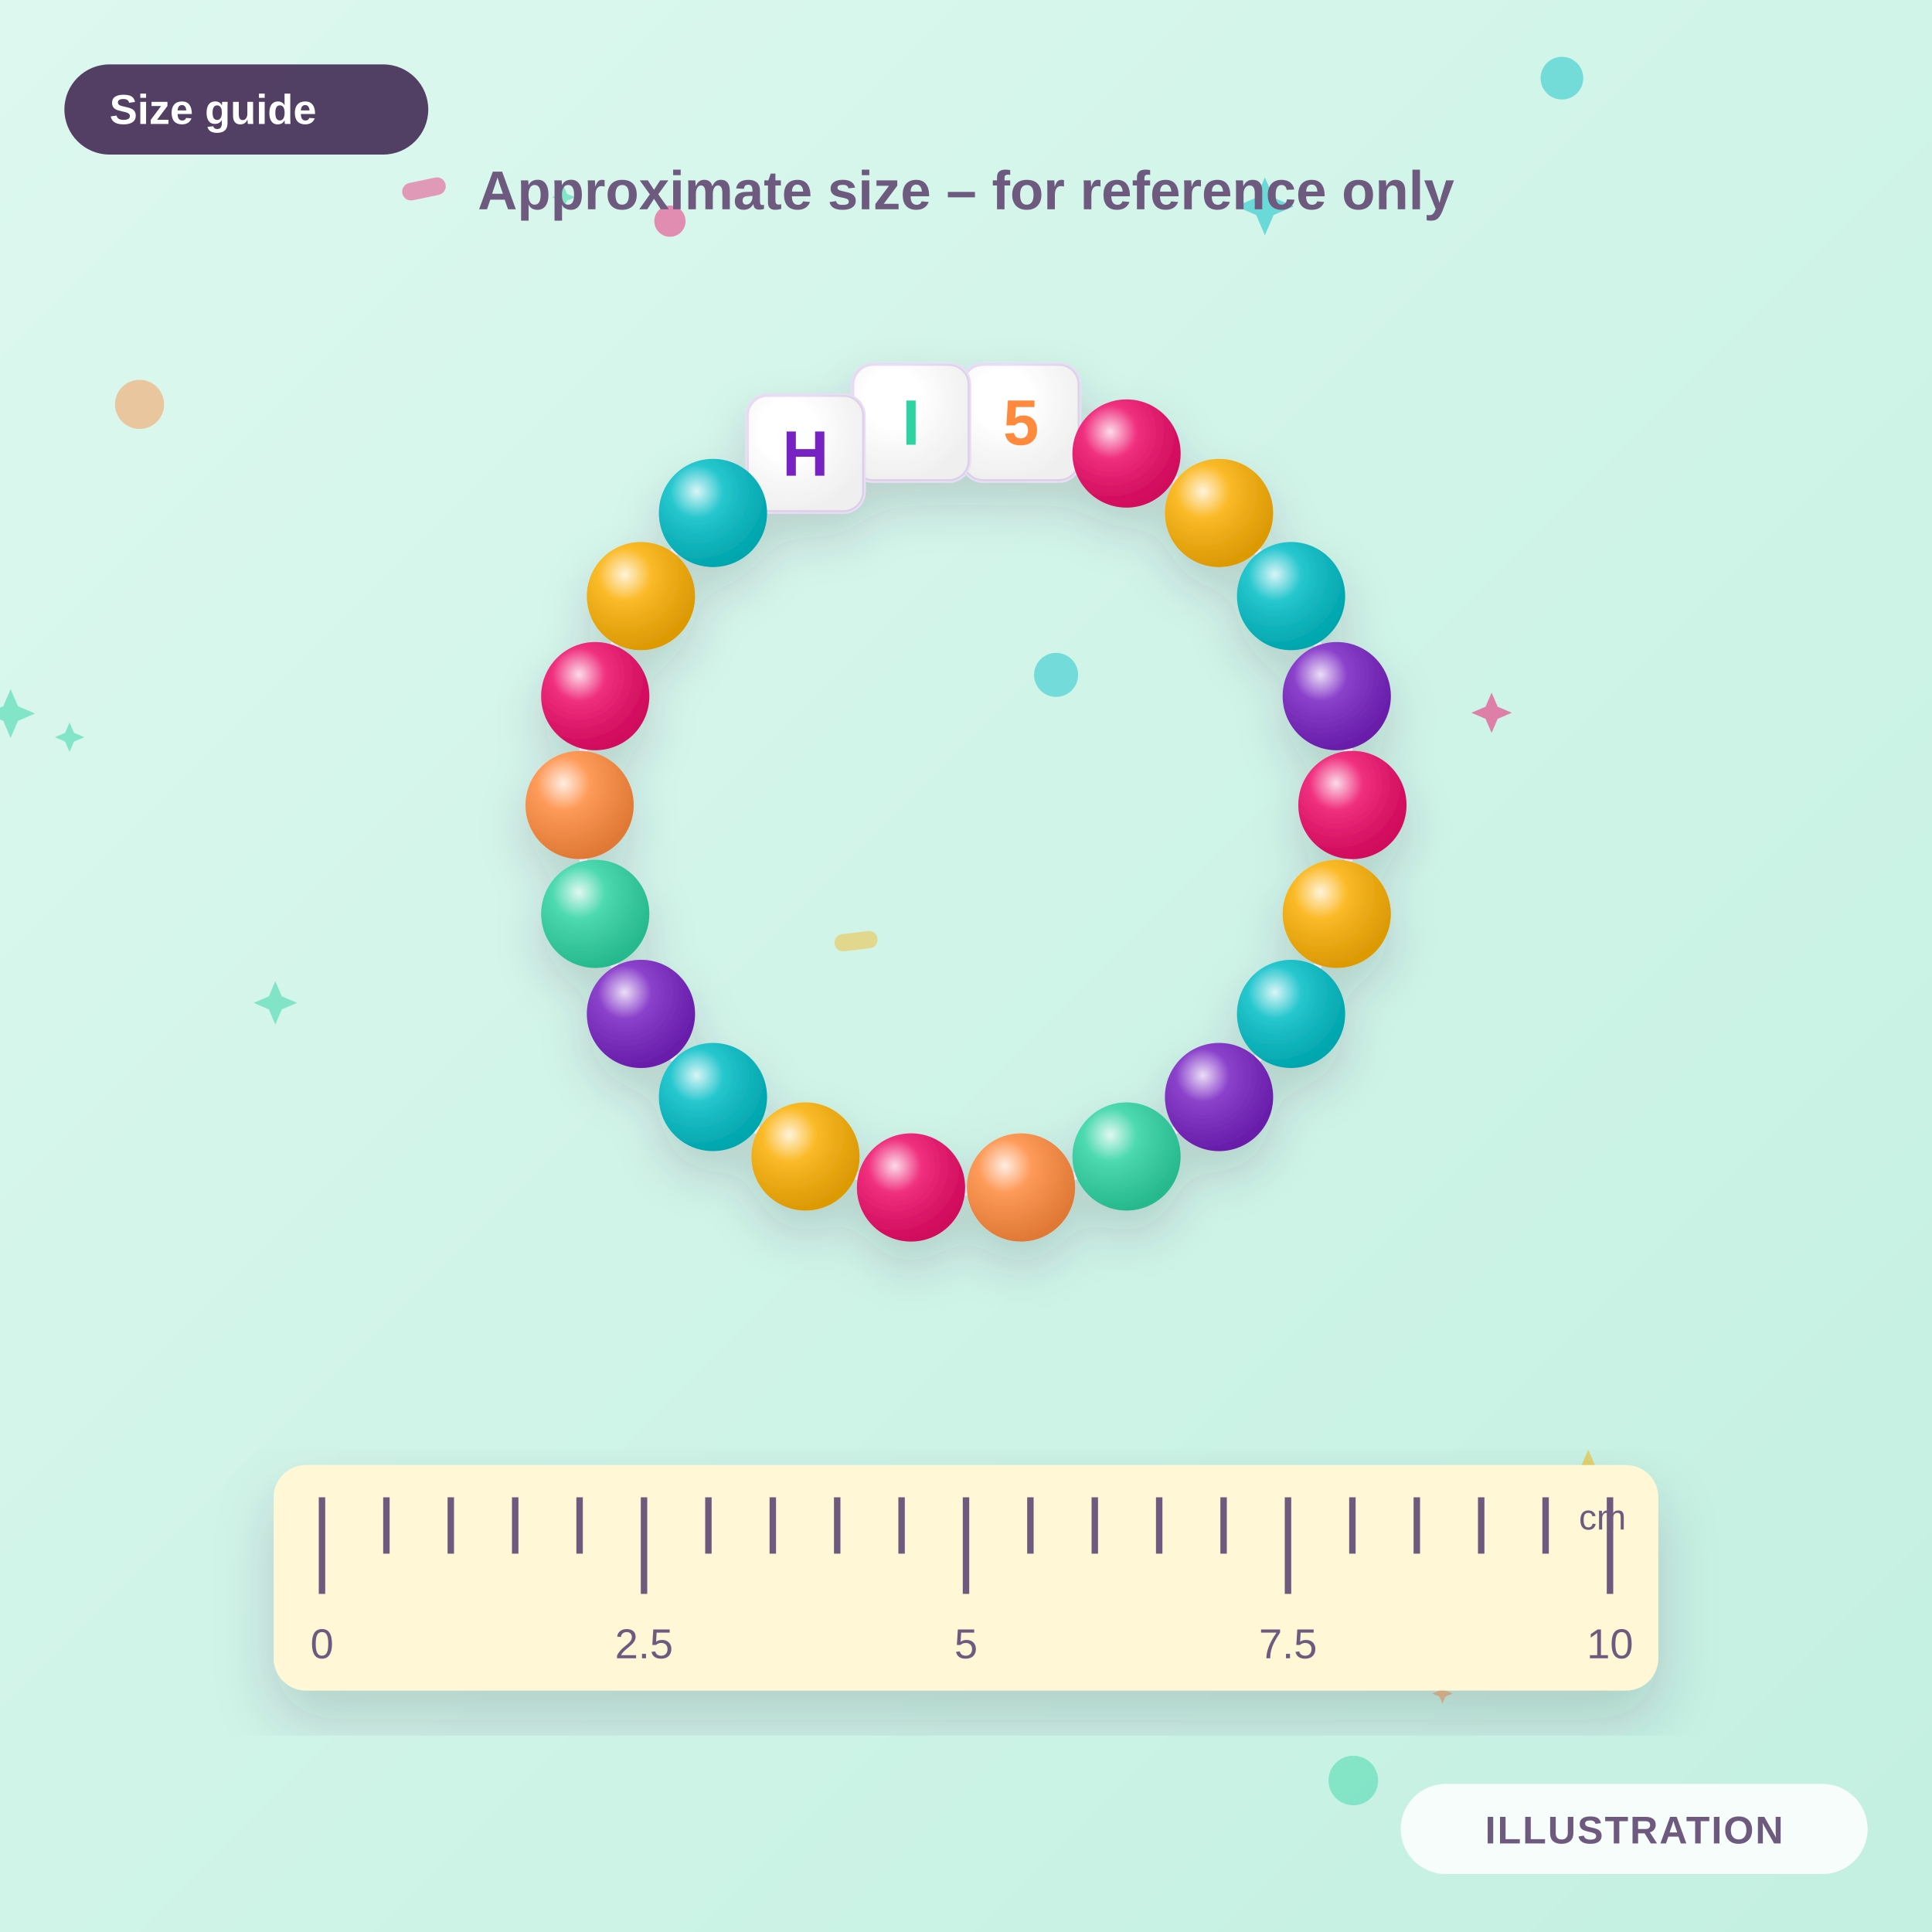
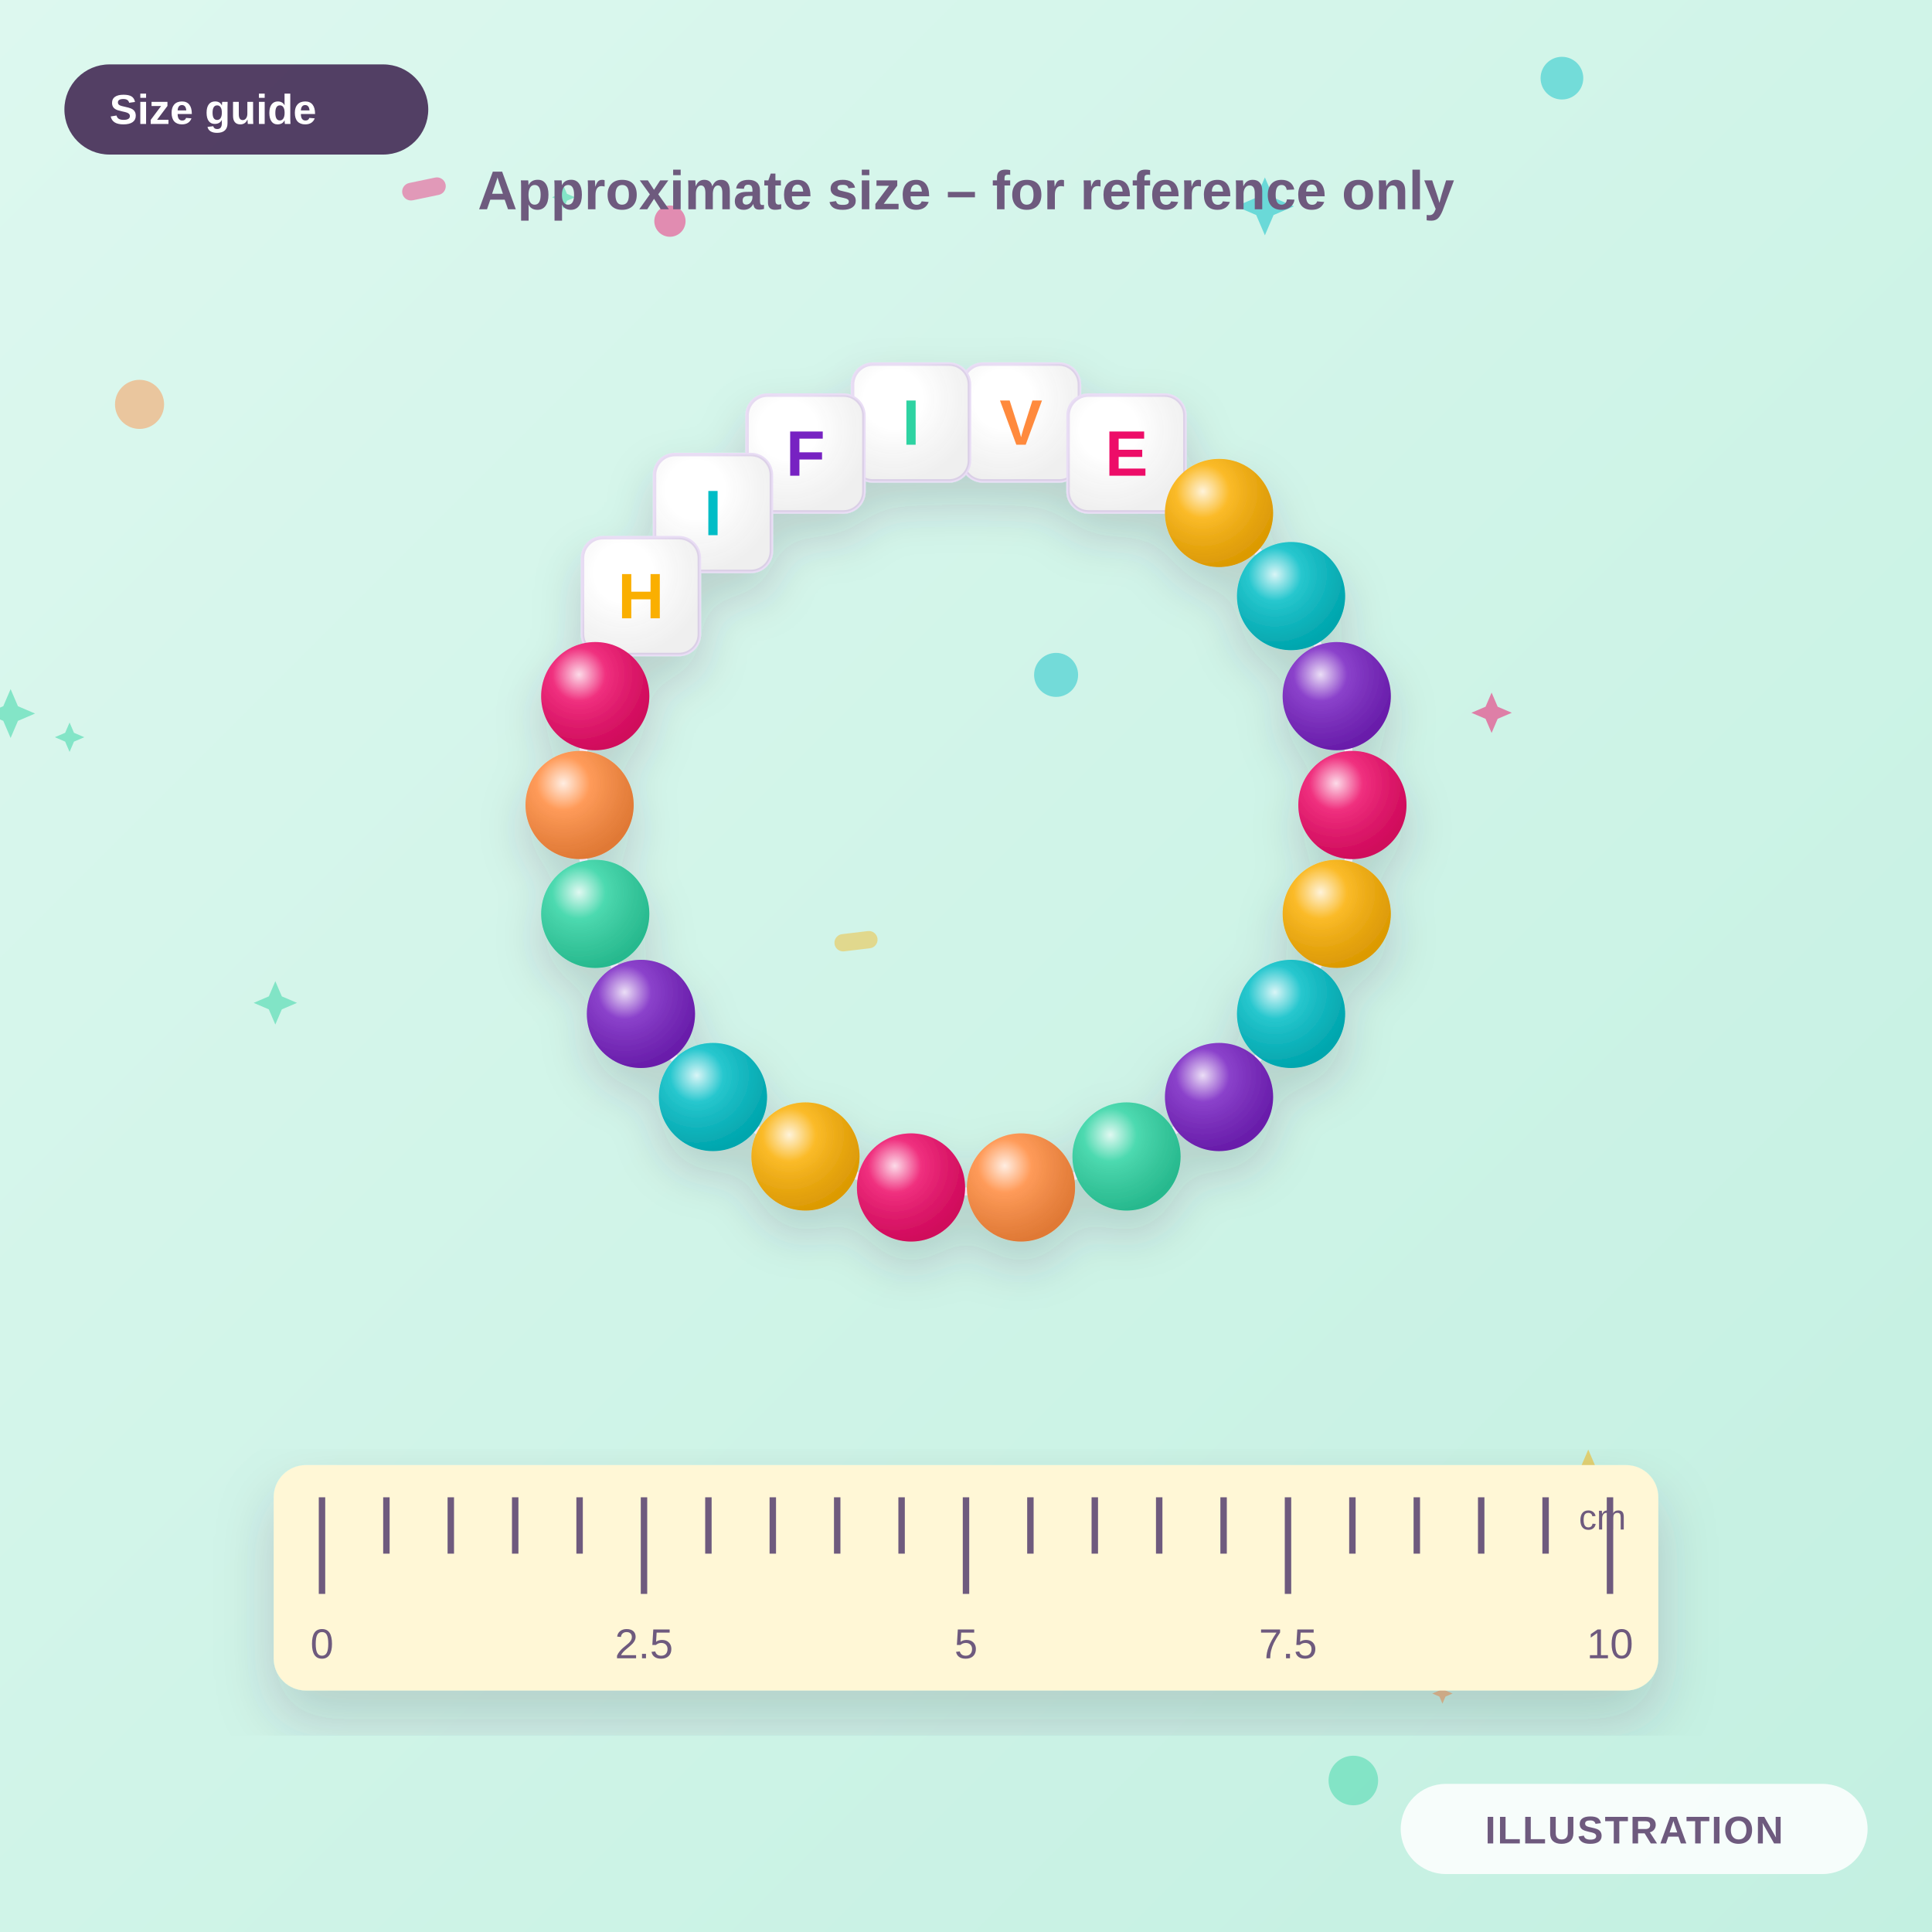
<svg xmlns="http://www.w3.org/2000/svg" viewBox="0 0 1200 1200" width="1200" height="1200" role="img">
  <defs>
    <linearGradient id="bg-alphabet-bead-bracelet-size-reference" x1="0" y1="0" x2="1" y2="1">
      <stop offset="0" stop-color="#DDF8EF" />
      <stop offset="1" stop-color="#C3F0E1" />
    </linearGradient>
    <radialGradient id="shine-alphabet-bead-bracelet-size-reference" cx="0.35" cy="0.3" r="0.7">
      <stop offset="0" stop-color="#fff" stop-opacity="0.85" />
      <stop offset="0.35" stop-color="#fff" stop-opacity="0.15" />
      <stop offset="1" stop-color="#000" stop-opacity="0.12" />
    </radialGradient>
    <filter id="shadow-alphabet-bead-bracelet-size-reference" x="-20%" y="-20%" width="140%" height="140%">
      <feDropShadow dx="0" dy="18" stdDeviation="18" flood-color="#3B1F4C" flood-opacity="0.18" />
    </filter>
  </defs>
  <rect width="1200" height="1200" fill="url(#bg-alphabet-bead-bracelet-size-reference)" />
  <circle cx="458.913" cy="982.409" r="15.614" fill="#7721C2" opacity="0.45" />
  <path d="M171.008 609.435 L175.047 618.859 L184.471 622.897 L175.047 626.936 L171.008 636.36 L166.97 626.936 L157.546 622.897 L166.97 618.859Z" fill="#2ED3A2" opacity="0.5" />
  <path d="M350.013 115.391 L352.155 120.388 L357.152 122.53 L352.155 124.671 L350.013 129.669 L347.872 124.671 L342.874 122.53 L347.872 120.388Z" fill="#2ED3A2" opacity="0.5" />
  <rect x="654.894" y="1022.918" width="22.103" height="8.841" rx="4.421" fill="#FAAF04" opacity="0.4" transform="rotate(154.2681 654.8936 1022.918)" />
  <circle cx="416.104" cy="137.356" r="9.708" fill="#ED0C68" opacity="0.45" />
  <circle cx="503.979" cy="299.286" r="15.555" fill="#FAAF04" opacity="0.45" />
  <path d="M926.463 430.175 L930.224 438.953 L939.002 442.714 L930.224 446.476 L926.463 455.253 L922.701 446.476 L913.924 442.714 L922.701 438.953Z" fill="#ED0C68" opacity="0.5" />
  <circle cx="86.677" cy="251.165" r="15.25" fill="#FF8A3D" opacity="0.45" />
  <path d="M895.927 1045.554 L897.822 1049.975 L902.243 1051.87 L897.822 1053.764 L895.927 1058.185 L894.033 1053.764 L889.612 1051.87 L894.033 1049.975Z" fill="#FF8A3D" opacity="0.5" />
  <path d="M43.21 448.756 L45.952 455.155 L52.35 457.897 L45.952 460.639 L43.21 467.037 L40.467 460.639 L34.069 457.897 L40.467 455.155Z" fill="#2ED3A2" opacity="0.5" />
  <circle cx="655.96" cy="419.189" r="13.668" fill="#01BDC6" opacity="0.45" />
  <rect x="545.669" y="588.349" width="26.889" height="10.756" rx="5.378" fill="#FAAF04" opacity="0.4" transform="rotate(173.199 545.6686 588.3487)" />
  <rect x="277.88" y="119.917" width="27.441" height="10.976" rx="5.488" fill="#ED0C68" opacity="0.4" transform="rotate(168.2023 277.8803 119.9174)" />
  <circle cx="840.585" cy="1105.906" r="15.393" fill="#2ED3A2" opacity="0.45" />
  <circle cx="970.142" cy="48.544" r="13.26" fill="#01BDC6" opacity="0.45" />
  <path d="M785.65 110.187 L791.044 122.774 L803.63 128.168 L791.044 133.562 L785.65 146.149 L780.255 133.562 L767.669 128.168 L780.255 122.774Z" fill="#01BDC6" opacity="0.5" />
  <path d="M6.592 428.005 L11.148 438.635 L21.779 443.191 L11.148 447.747 L6.592 458.378 L2.036 447.747 L-8.594 443.191 L2.036 438.635Z" fill="#2ED3A2" opacity="0.5" />
  <path d="M986.499 900.375 L990.977 910.822 L1001.424 915.3 L990.977 919.777 L986.499 930.224 L982.022 919.777 L971.575 915.3 L982.022 910.822Z" fill="#FAAF04" opacity="0.5" />
  <g transform="translate(120 20) scale(0.8)">
    <g filter="url(#shadow-alphabet-bead-bracelet-size-reference)">
      <ellipse cx="600" cy="600" rx="300" ry="300" fill="none" stroke="#F3E6F7" stroke-width="6" />
      <rect x="597.334" y="257.694" width="90.72" height="90.72" rx="15.876" fill="#FFFFFF" stroke="#E9DDF5" stroke-width="2.722" />
      <rect x="597.334" y="257.694" width="90.72" height="90.72" rx="15.876" fill="url(#shine-alphabet-bead-bracelet-size-reference)" opacity="0.5" />
-       <text x="642.694" y="320.29" text-anchor="middle" font-family="Arial Rounded MT Bold, Arial, sans-serif" font-weight="700" font-size="49.896" fill="#FF8A3D">5</text>
+       <text x="642.694" y="320.29" text-anchor="middle" font-family="Arial Rounded MT Bold, Arial, sans-serif" font-weight="700" font-size="49.896" fill="#FF8A3D">V</text>
      <rect x="511.946" y="257.694" width="90.72" height="90.72" rx="15.876" fill="#FFFFFF" stroke="#E9DDF5" stroke-width="2.722" />
      <rect x="511.946" y="257.694" width="90.72" height="90.72" rx="15.876" fill="url(#shine-alphabet-bead-bracelet-size-reference)" opacity="0.5" />
      <text x="557.306" y="320.29" text-anchor="middle" font-family="Arial Rounded MT Bold, Arial, sans-serif" font-weight="700" font-size="49.896" fill="#2ED3A2">I</text>
-       <circle cx="724.625" cy="327.11" r="42" fill="#ED0C68" />
-       <circle cx="724.625" cy="327.11" r="42" fill="url(#shine-alphabet-bead-bracelet-size-reference)" />
+       <rect x="679.265" y="281.75" width="90.72" height="90.72" rx="15.876" fill="#FFFFFF" stroke="#E9DDF5" stroke-width="2.722" />
+       <rect x="679.265" y="281.75" width="90.72" height="90.72" rx="15.876" fill="url(#shine-alphabet-bead-bracelet-size-reference)" opacity="0.5" />
+       <text x="724.625" y="344.347" text-anchor="middle" font-family="Arial Rounded MT Bold, Arial, sans-serif" font-weight="700" font-size="49.896" fill="#ED0C68">E</text>
      <rect x="430.015" y="281.75" width="90.72" height="90.72" rx="15.876" fill="#FFFFFF" stroke="#E9DDF5" stroke-width="2.722" />
      <rect x="430.015" y="281.75" width="90.72" height="90.72" rx="15.876" fill="url(#shine-alphabet-bead-bracelet-size-reference)" opacity="0.5" />
-       <text x="475.375" y="344.347" text-anchor="middle" font-family="Arial Rounded MT Bold, Arial, sans-serif" font-weight="700" font-size="49.896" fill="#7721C2">H</text>
-       <circle cx="403.542" cy="373.275" r="42" fill="#01BDC6" />
-       <circle cx="403.542" cy="373.275" r="42" fill="url(#shine-alphabet-bead-bracelet-size-reference)" />
+       <text x="475.375" y="344.347" text-anchor="middle" font-family="Arial Rounded MT Bold, Arial, sans-serif" font-weight="700" font-size="49.896" fill="#7721C2">F</text>
+       <rect x="358.182" y="327.915" width="90.72" height="90.72" rx="15.876" fill="#FFFFFF" stroke="#E9DDF5" stroke-width="2.722" />
+       <rect x="358.182" y="327.915" width="90.72" height="90.72" rx="15.876" fill="url(#shine-alphabet-bead-bracelet-size-reference)" opacity="0.5" />
+       <text x="403.542" y="390.512" text-anchor="middle" font-family="Arial Rounded MT Bold, Arial, sans-serif" font-weight="700" font-size="49.896" fill="#01BDC6">I</text>
      <circle cx="796.458" cy="373.275" r="42" fill="#FAAF04" />
      <circle cx="796.458" cy="373.275" r="42" fill="url(#shine-alphabet-bead-bracelet-size-reference)" />
      <circle cx="852.376" cy="437.808" r="42" fill="#01BDC6" />
      <circle cx="852.376" cy="437.808" r="42" fill="url(#shine-alphabet-bead-bracelet-size-reference)" />
-       <circle cx="347.624" cy="437.808" r="42" fill="#FAAF04" />
-       <circle cx="347.624" cy="437.808" r="42" fill="url(#shine-alphabet-bead-bracelet-size-reference)" />
+       <rect x="302.264" y="392.448" width="90.72" height="90.72" rx="15.876" fill="#FFFFFF" stroke="#E9DDF5" stroke-width="2.722" />
+       <rect x="302.264" y="392.448" width="90.72" height="90.72" rx="15.876" fill="url(#shine-alphabet-bead-bracelet-size-reference)" opacity="0.5" />
+       <text x="347.624" y="455.045" text-anchor="middle" font-family="Arial Rounded MT Bold, Arial, sans-serif" font-weight="700" font-size="49.896" fill="#FAAF04">H</text>
      <circle cx="887.848" cy="515.48" r="42" fill="#7721C2" />
      <circle cx="887.848" cy="515.48" r="42" fill="url(#shine-alphabet-bead-bracelet-size-reference)" />
      <circle cx="312.152" cy="515.48" r="42" fill="#ED0C68" />
      <circle cx="312.152" cy="515.48" r="42" fill="url(#shine-alphabet-bead-bracelet-size-reference)" />
      <circle cx="900" cy="600" r="42" fill="#ED0C68" />
      <circle cx="900" cy="600" r="42" fill="url(#shine-alphabet-bead-bracelet-size-reference)" />
      <circle cx="300" cy="600" r="42" fill="#FF8A3D" />
      <circle cx="300" cy="600" r="42" fill="url(#shine-alphabet-bead-bracelet-size-reference)" />
      <circle cx="887.848" cy="684.52" r="42" fill="#FAAF04" />
      <circle cx="887.848" cy="684.52" r="42" fill="url(#shine-alphabet-bead-bracelet-size-reference)" />
      <circle cx="312.152" cy="684.52" r="42" fill="#2ED3A2" />
      <circle cx="312.152" cy="684.52" r="42" fill="url(#shine-alphabet-bead-bracelet-size-reference)" />
      <circle cx="852.376" cy="762.192" r="42" fill="#01BDC6" />
      <circle cx="852.376" cy="762.192" r="42" fill="url(#shine-alphabet-bead-bracelet-size-reference)" />
      <circle cx="347.624" cy="762.192" r="42" fill="#7721C2" />
      <circle cx="347.624" cy="762.192" r="42" fill="url(#shine-alphabet-bead-bracelet-size-reference)" />
      <circle cx="796.458" cy="826.725" r="42" fill="#7721C2" />
      <circle cx="796.458" cy="826.725" r="42" fill="url(#shine-alphabet-bead-bracelet-size-reference)" />
      <circle cx="403.542" cy="826.725" r="42" fill="#01BDC6" />
      <circle cx="403.542" cy="826.725" r="42" fill="url(#shine-alphabet-bead-bracelet-size-reference)" />
      <circle cx="724.625" cy="872.89" r="42" fill="#2ED3A2" />
      <circle cx="724.625" cy="872.89" r="42" fill="url(#shine-alphabet-bead-bracelet-size-reference)" />
      <circle cx="475.375" cy="872.89" r="42" fill="#FAAF04" />
      <circle cx="475.375" cy="872.89" r="42" fill="url(#shine-alphabet-bead-bracelet-size-reference)" />
      <circle cx="642.694" cy="896.946" r="42" fill="#FF8A3D" />
      <circle cx="642.694" cy="896.946" r="42" fill="url(#shine-alphabet-bead-bracelet-size-reference)" />
      <circle cx="557.306" cy="896.946" r="42" fill="#ED0C68" />
      <circle cx="557.306" cy="896.946" r="42" fill="url(#shine-alphabet-bead-bracelet-size-reference)" />
    </g>
  </g>
  <g filter="url(#shadow-alphabet-bead-bracelet-size-reference)">
    <rect x="170" y="910" width="860" height="140" rx="20" fill="#FFF7D6" />
    <line x1="200" y1="930" x2="200" y2="990" stroke="#6E5A7E" stroke-width="4" />
    <text x="200" y="1030" text-anchor="middle" font-family="Arial" font-size="26" fill="#6E5A7E">0</text>
    <line x1="240" y1="930" x2="240" y2="965" stroke="#6E5A7E" stroke-width="4" />
    <line x1="280" y1="930" x2="280" y2="965" stroke="#6E5A7E" stroke-width="4" />
    <line x1="320" y1="930" x2="320" y2="965" stroke="#6E5A7E" stroke-width="4" />
    <line x1="360" y1="930" x2="360" y2="965" stroke="#6E5A7E" stroke-width="4" />
    <line x1="400" y1="930" x2="400" y2="990" stroke="#6E5A7E" stroke-width="4" />
    <text x="400" y="1030" text-anchor="middle" font-family="Arial" font-size="26" fill="#6E5A7E">2.5</text>
    <line x1="440" y1="930" x2="440" y2="965" stroke="#6E5A7E" stroke-width="4" />
    <line x1="480" y1="930" x2="480" y2="965" stroke="#6E5A7E" stroke-width="4" />
    <line x1="520" y1="930" x2="520" y2="965" stroke="#6E5A7E" stroke-width="4" />
    <line x1="560" y1="930" x2="560" y2="965" stroke="#6E5A7E" stroke-width="4" />
    <line x1="600" y1="930" x2="600" y2="990" stroke="#6E5A7E" stroke-width="4" />
    <text x="600" y="1030" text-anchor="middle" font-family="Arial" font-size="26" fill="#6E5A7E">5</text>
    <line x1="640" y1="930" x2="640" y2="965" stroke="#6E5A7E" stroke-width="4" />
    <line x1="680" y1="930" x2="680" y2="965" stroke="#6E5A7E" stroke-width="4" />
    <line x1="720" y1="930" x2="720" y2="965" stroke="#6E5A7E" stroke-width="4" />
    <line x1="760" y1="930" x2="760" y2="965" stroke="#6E5A7E" stroke-width="4" />
    <line x1="800" y1="930" x2="800" y2="990" stroke="#6E5A7E" stroke-width="4" />
    <text x="800" y="1030" text-anchor="middle" font-family="Arial" font-size="26" fill="#6E5A7E">7.5</text>
    <line x1="840" y1="930" x2="840" y2="965" stroke="#6E5A7E" stroke-width="4" />
    <line x1="880" y1="930" x2="880" y2="965" stroke="#6E5A7E" stroke-width="4" />
    <line x1="920" y1="930" x2="920" y2="965" stroke="#6E5A7E" stroke-width="4" />
    <line x1="960" y1="930" x2="960" y2="965" stroke="#6E5A7E" stroke-width="4" />
    <line x1="1000" y1="930" x2="1000" y2="990" stroke="#6E5A7E" stroke-width="4" />
    <text x="1000" y="1030" text-anchor="middle" font-family="Arial" font-size="26" fill="#6E5A7E">10</text>
    <text x="1010" y="950" text-anchor="end" font-family="Arial" font-size="22" fill="#6E5A7E">cm</text>
  </g>
  <text x="600" y="130" text-anchor="middle" font-family="Arial" font-size="34" font-weight="700" fill="#6E5A7E">Approximate size – for reference only</text>
  <g>
    <rect x="40" y="40" width="226" height="56" rx="28" fill="#3B1F4C" opacity="0.85" />
    <text x="68" y="77" font-family="Arial, sans-serif" font-size="26" font-weight="700" fill="#FFFFFF">Size guide</text>
  </g>
  <g>
    <rect x="870" y="1108" width="290" height="56" rx="28" fill="#FFFFFF" opacity="0.85" />
    <text x="1015" y="1145" text-anchor="middle" font-family="Arial, sans-serif" font-size="24" font-weight="700" fill="#6E5A7E" letter-spacing="1">ILLUSTRATION</text>
  </g>
</svg>
